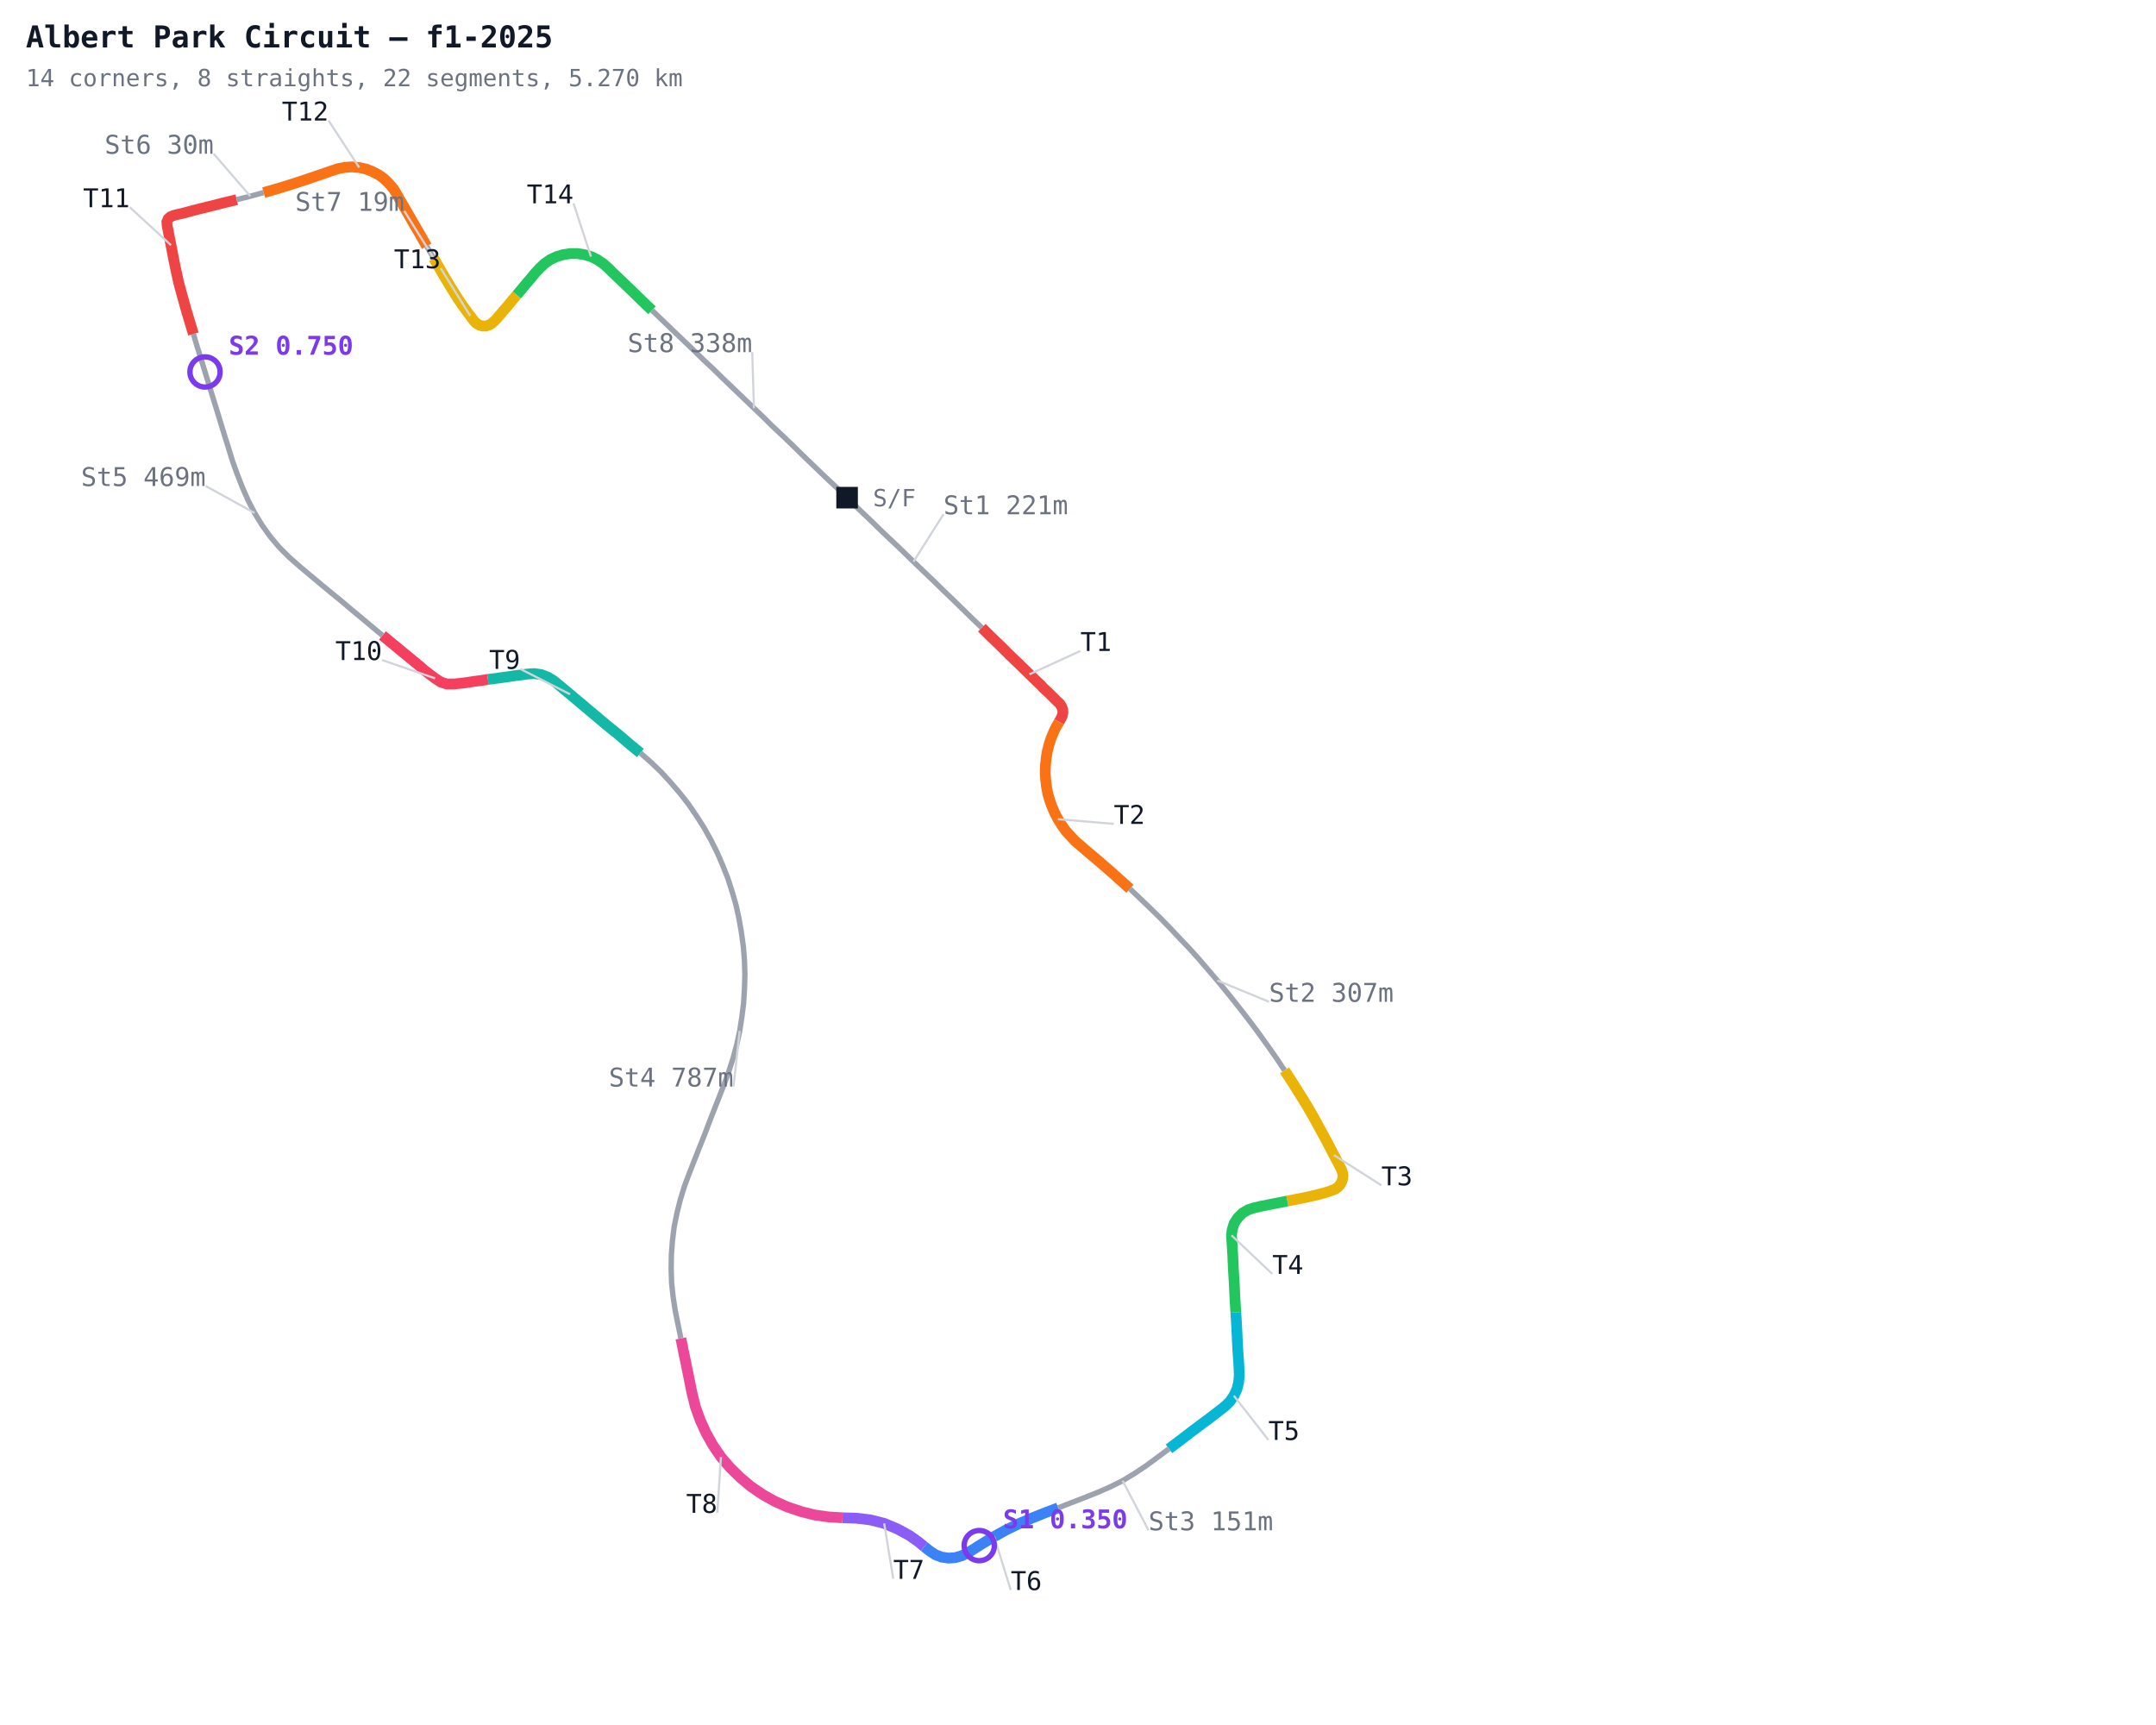
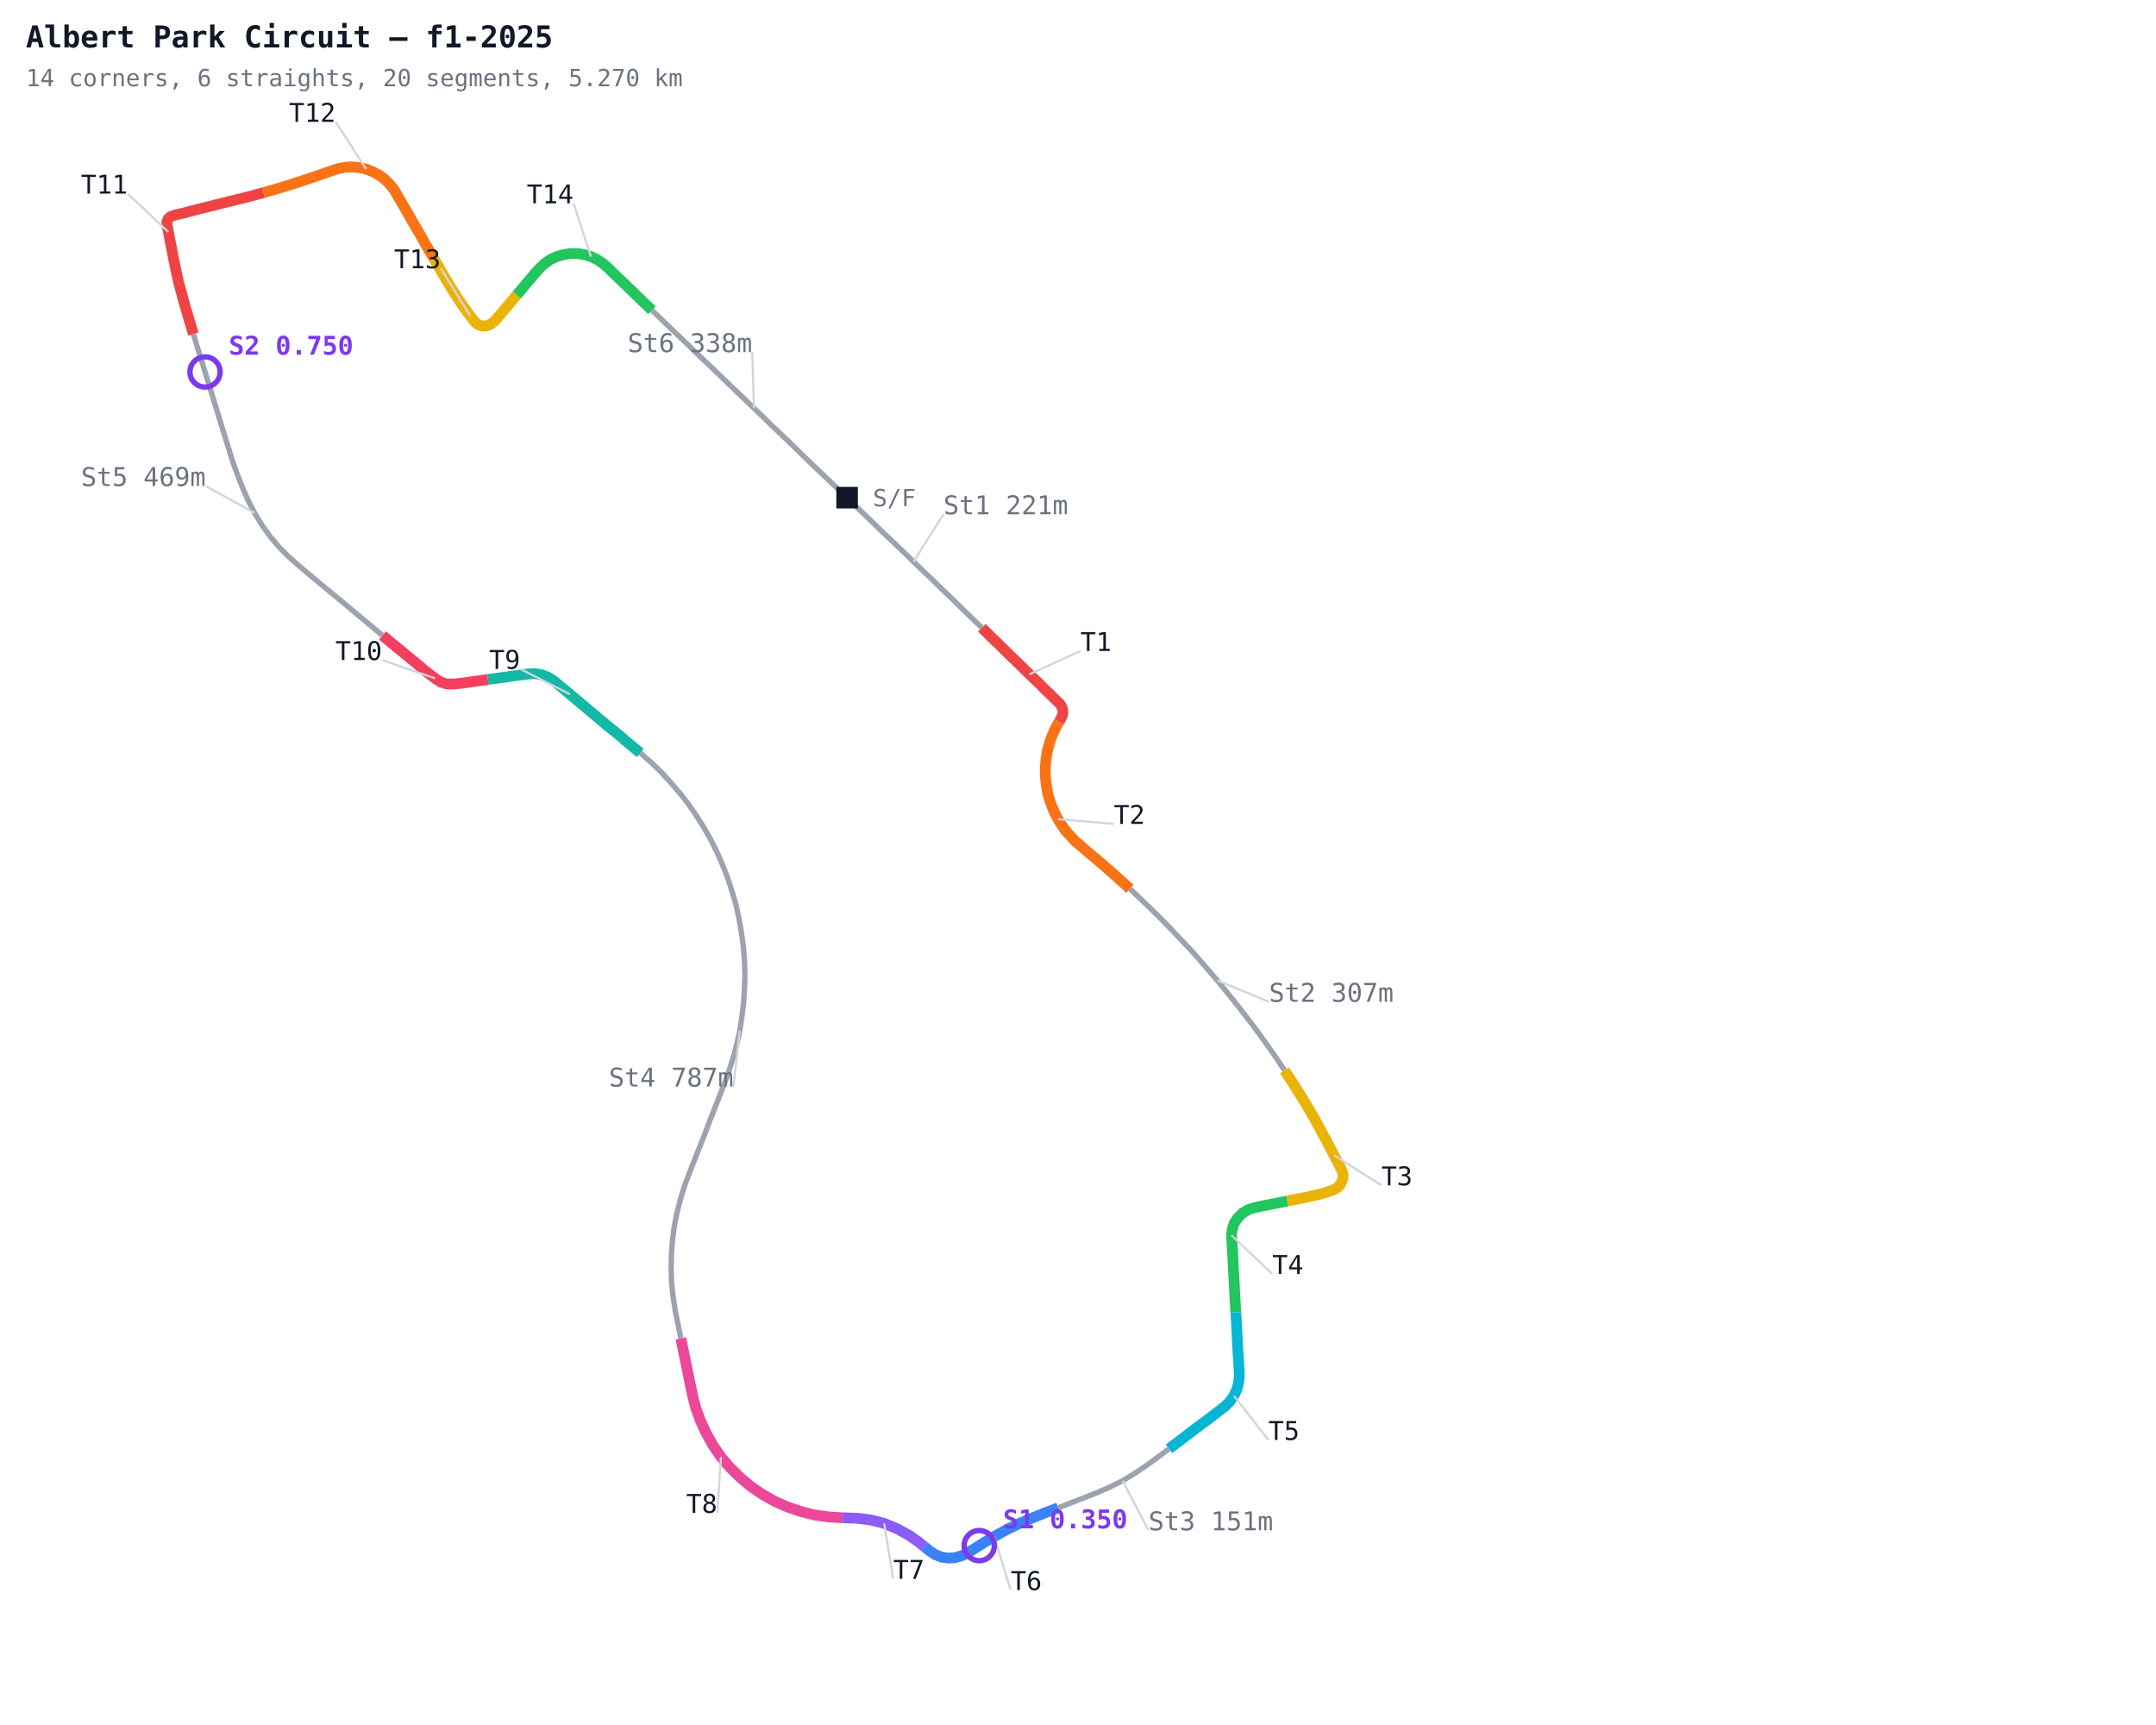
<svg xmlns="http://www.w3.org/2000/svg" width="1000" height="800" viewBox="0 0 1000 800">
  <defs>
    <style>
      .name { font-family: monospace; font-size: 12px; }
      .sector { font-family: monospace; font-size: 12px; fill: #7c3aed; font-weight: bold; }
      .title { font-family: monospace; font-size: 14px; fill: #111827; font-weight: bold; }
      .sub { font-family: monospace; font-size: 11px; fill: #6b7280; }
    </style>
  </defs>
  <rect width="1000" height="800" fill="#ffffff" />
  <polyline fill="none" stroke="#9ca3af" stroke-width="2.5" points="392.9,230.8 395.7,233.6 400.4,238.1 404.7,242.2 409.5,246.9 414.4,251.5 418.7,255.6 423.7,260.5 428.3,264.9 432.8,269.2 437.5,273.8 442.1,278.2 446.4,282.4 450.7,286.6 455.4,291.1" />
  <polyline fill="none" stroke="#ef4444" stroke-width="5" points="455.4,291.1 459.6,295.3 463.9,299.4 468.1,303.6 472.8,308.1 477.5,312.7 481.0,316.1 482.6,317.6 484.0,319.1 485.5,320.5 486.8,321.7 488.0,322.9 489.2,324.1 490.2,325.1 491.5,326.3 492.3,327.5 492.9,329.0 493.0,330.5 492.7,332.0 492.0,333.4 491.2,334.8" />
  <polyline fill="none" stroke="#f97316" stroke-width="5" points="491.2,334.8 490.2,336.5 489.3,338.2 488.5,340.0 487.5,342.4 486.5,345.5 485.7,348.7 485.2,351.9 484.9,355.1 484.8,358.4 485.0,361.6 485.4,364.9 486.0,368.1 486.9,371.2 487.9,374.0 489.2,377.0 490.7,379.9 492.4,382.6 494.3,385.3 496.5,387.7 498.7,390.1 501.2,392.2 503.6,394.3 506.1,396.4 509.4,399.2 514.4,403.5 519.2,407.8 524.1,412.2" />
  <polyline fill="none" stroke="#9ca3af" stroke-width="2.5" points="524.1,412.2 528.8,416.7 533.5,421.2 538.2,425.8 542.7,430.4 547.2,435.2 551.7,439.9 556.1,444.8 560.3,449.7 564.6,454.7 568.7,459.7 572.8,464.8 576.8,469.9 580.8,475.1 584.7,480.4 588.5,485.7 592.2,491.0 595.8,496.4" />
  <polyline fill="none" stroke="#eab308" stroke-width="5" points="595.8,496.4 599.4,501.9 602.8,507.3 606.2,512.8 609.5,518.5 612.6,524.2 615.7,529.9 618.7,535.7 619.9,537.9 620.6,539.3 621.3,540.6 622.0,542.0 622.6,543.5 622.9,545.0 622.8,546.6 622.3,548.1 621.5,549.5 620.5,550.6 619.2,551.5 617.7,552.1 616.2,552.6 614.7,553.1 613.2,553.5 611.7,553.9 610.2,554.3 608.7,554.6 607.1,555.0 605.2,555.4 603.2,555.8 600.1,556.4 597.1,557.0" />
  <polyline fill="none" stroke="#22c55e" stroke-width="5" points="597.1,557.0 594.1,557.6 591.0,558.2 588.0,558.8 584.9,559.4 581.9,560.1 579.0,561.0 576.3,562.6 574.1,564.8 572.4,567.4 571.5,570.4 571.2,572.9 571.4,576.0 571.6,579.1 571.8,582.6 572.1,589.1 572.5,595.6 572.8,602.1 573.2,608.6" />
  <polyline fill="none" stroke="#06b6d4" stroke-width="5" points="573.2,608.6 573.6,615.1 573.9,621.6 574.2,627.1 574.5,631.4 574.7,634.7 574.8,637.9 574.5,641.2 573.7,644.3 572.3,647.3 570.5,649.9 568.2,652.2 565.6,654.2 563.0,656.2 560.4,658.2 557.8,660.1 552.6,664.0 547.4,668.0 542.2,671.9" />
  <polyline fill="none" stroke="#9ca3af" stroke-width="2.5" points="542.2,671.9 537.0,675.8 531.7,679.7 526.3,683.3 520.7,686.7 514.9,689.6 508.9,692.2 502.9,694.6 496.9,696.9 490.8,699.3" />
  <polyline fill="none" stroke="#3b82f6" stroke-width="5" points="490.8,699.3 484.7,701.6 478.7,704.0 472.7,706.6 466.9,709.4 461.1,712.6 457.1,715.0 454.2,716.8 451.5,718.5 448.8,720.2 446.1,721.5 443.0,722.4 439.9,722.6 436.6,722.1 433.8,721.0 431.1,719.2 428.7,717.3" />
  <polyline fill="none" stroke="#8b5cf6" stroke-width="5" points="428.7,717.3 425.9,715.0 421.8,712.1 416.1,709.0 410.1,706.5 403.8,704.9 397.3,704.1 390.8,703.9" />
  <polyline fill="none" stroke="#ec4899" stroke-width="5" points="390.8,703.9 384.3,703.5 377.8,702.6 371.5,701.0 365.3,698.9 359.4,696.3 353.7,693.1 348.3,689.4 343.3,685.2 338.6,680.6 334.4,675.7 330.7,670.3 327.5,664.6 324.8,658.7 322.6,652.6 321.0,646.2 319.7,639.8 318.4,633.4 317.1,627.1 315.8,620.7" />
  <polyline fill="none" stroke="#9ca3af" stroke-width="2.5" points="315.8,620.7 314.5,614.3 313.2,607.9 312.2,601.4 311.5,594.9 311.3,588.4 311.4,581.9 311.9,575.4 312.7,568.9 314.0,562.5 315.6,556.2 317.5,550.0 319.6,544.4 322.0,538.3 324.4,532.2 326.8,526.2 329.1,520.1 331.5,514.0 333.9,507.9 336.2,502.0 338.2,496.4 340.0,490.8 341.7,484.5 343.1,478.1 344.1,471.6 344.9,465.2 345.3,458.7 345.5,452.1 345.3,445.6 344.8,439.1 343.9,432.6 342.8,426.2 341.4,419.8 339.6,413.6 337.6,407.4 335.2,401.3 332.6,395.3 329.7,389.5 326.5,383.8 323.0,378.3 319.3,372.9 315.3,367.8 311.0,362.8 306.6,358.0 301.9,353.5 297.0,349.2" />
  <polyline fill="none" stroke="#14b8a6" stroke-width="5" points="297.0,349.2 291.9,345.0 287.0,340.8 281.9,336.7 276.9,332.5 271.9,328.3 268.0,325.0 264.4,322.0 261.9,319.9 259.5,317.9 256.8,315.7 254.2,314.1 251.2,312.9 247.9,312.4 244.7,312.6 241.8,313.0 238.5,313.4 235.3,313.9 232.3,314.3 229.3,314.7 226.3,315.1" />
  <polyline fill="none" stroke="#f43f5e" stroke-width="5" points="226.3,315.1 223.1,315.6 220.0,316.0 216.8,316.5 213.7,316.9 210.6,317.2 207.2,317.2 204.4,316.3 201.8,314.6 199.4,312.8 196.8,310.8 194.4,308.7 191.6,306.4 186.6,302.3 182.0,298.5 177.4,294.7" />
  <polyline fill="none" stroke="#9ca3af" stroke-width="2.5" points="177.4,294.7 172.6,290.7 167.7,286.6 163.0,282.7 158.4,278.8 153.5,274.8 148.9,271.0 144.0,266.9 139.0,262.7 134.1,258.4 129.5,253.8 125.3,248.8 121.5,243.5 118.1,237.9 115.1,232.1 112.5,226.2 110.1,220.1 107.9,214.0 106.0,207.8 104.2,202.1 102.3,195.9 100.5,190.0 98.7,184.2 96.9,178.3 95.1,172.5 93.3,166.6 91.5,160.9 89.7,154.9" />
-   <polyline fill="none" stroke="#ef4444" stroke-width="5" points="89.7,154.9 87.9,148.9 86.2,143.2 84.6,137.4 82.9,131.2 81.5,124.8 80.3,118.9 79.8,116.2 79.3,113.7 78.8,111.2 78.4,109.1 78.1,107.6 77.8,106.0 77.5,104.5 77.4,102.9 78.0,101.5 79.1,100.5 80.6,99.9 82.1,99.5 83.6,99.2 85.2,98.8 86.7,98.4 88.2,98.0 89.7,97.6 93.2,96.7 97.3,95.7 103.6,94.1 109.8,92.6" />
-   <polyline fill="none" stroke="#9ca3af" stroke-width="2.5" points="109.8,92.6 116.1,91.0 122.3,89.3" />
-   <polyline fill="none" stroke="#f97316" stroke-width="5" points="122.3,89.3 128.0,87.7 134.2,85.8 140.4,83.8 146.6,81.7 150.4,80.4 153.8,79.2 156.9,78.2 160.1,77.6 163.3,77.4 166.6,77.7 169.8,78.4 172.8,79.6 175.7,81.1 178.3,83.0 180.6,85.3 182.7,87.8 184.2,90.4 186.0,93.5 188.5,97.8 191.7,103.4 194.7,108.5 197.9,114.2" />
-   <polyline fill="none" stroke="#9ca3af" stroke-width="2.5" points="197.9,114.2 201.2,119.8" />
+   <polyline fill="none" stroke="#ef4444" stroke-width="5" points="89.7,154.9 87.9,148.9 86.2,143.2 84.6,137.4 82.9,131.2 81.5,124.8 80.3,118.9 79.8,116.2 79.3,113.7 78.8,111.2 78.4,109.1 78.1,107.6 77.8,106.0 77.5,104.5 77.4,102.9 78.0,101.5 79.1,100.5 80.6,99.9 82.1,99.5 83.6,99.2 85.2,98.8 86.7,98.4 88.2,98.0 89.7,97.6 93.2,96.7 97.3,95.7 103.6,94.1 109.8,92.6 116.1,91.0 122.3,89.3" />
+   <polyline fill="none" stroke="#f97316" stroke-width="5" points="122.3,89.3 128.0,87.7 134.2,85.8 140.4,83.8 146.6,81.7 150.4,80.4 153.8,79.2 156.9,78.2 160.1,77.6 163.3,77.4 166.6,77.7 169.8,78.4 172.8,79.6 175.7,81.1 178.3,83.0 180.6,85.3 182.7,87.8 184.2,90.4 186.0,93.5 188.5,97.8 191.7,103.4 194.7,108.5 197.9,114.2 201.2,119.8" />
  <polyline fill="none" stroke="#eab308" stroke-width="5" points="201.2,119.8 202.8,122.6 204.2,125.0 205.8,127.8 207.5,130.6 209.3,133.6 210.9,136.1 212.6,138.8 214.1,141.0 215.2,142.6 216.2,143.9 217.1,145.2 218.1,146.5 219.0,147.7 219.9,148.9 221.0,150.0 222.4,150.8 223.9,151.2 225.4,151.2 226.9,150.7 228.2,149.9 229.3,148.9 230.4,147.8 231.4,146.6 233.0,144.7 235.1,142.3 237.3,139.6 239.7,136.8" />
  <polyline fill="none" stroke="#22c55e" stroke-width="5" points="239.7,136.8 242.0,134.1 244.2,131.4 246.3,129.0 248.0,126.9 250.2,124.5 252.5,122.3 255.2,120.4 258.2,119.0 261.3,118.1 264.5,117.6 267.8,117.6 271.0,118.1 274.1,119.0 277.0,120.4 279.7,122.2 282.2,124.4 283.9,126.1 286.3,128.4 288.6,130.6 293.3,135.1 298.0,139.7 302.4,143.9" />
  <polyline fill="none" stroke="#9ca3af" stroke-width="2.5" points="302.4,143.9 307.4,148.7 312.4,153.5 316.9,157.8 321.9,162.6 326.2,166.8 330.6,170.9 335.4,175.6 339.8,179.8 344.8,184.6 349.7,189.3 354.1,193.5 357.9,197.3 362.6,201.7 367.6,206.5 372.8,211.6 378.1,216.7 383.1,221.5 387.8,225.9 391.3,229.3" />
  <line x1="423.7" y1="260.5" x2="437.6" y2="238.5" stroke="#d1d5db" stroke-width="1" />
  <text x="437.6" y="238.5" text-anchor="start" class="name" fill="#6b7280">St1 221m</text>
  <line x1="477.5" y1="312.7" x2="501.1" y2="301.9" stroke="#d1d5db" stroke-width="1" />
  <text x="501.1" y="301.9" text-anchor="start" class="name" fill="#111827">T1</text>
  <line x1="490.7" y1="379.9" x2="516.6" y2="382.1" stroke="#d1d5db" stroke-width="1" />
  <text x="516.6" y="382.1" text-anchor="start" class="name" fill="#111827">T2</text>
  <line x1="564.6" y1="454.7" x2="588.6" y2="464.6" stroke="#d1d5db" stroke-width="1" />
  <text x="588.6" y="464.6" text-anchor="start" class="name" fill="#6b7280">St2 307m</text>
  <line x1="618.7" y1="535.7" x2="640.7" y2="549.7" stroke="#d1d5db" stroke-width="1" />
  <text x="640.7" y="549.7" text-anchor="start" class="name" fill="#111827">T3</text>
  <line x1="571.2" y1="572.9" x2="590.1" y2="590.8" stroke="#d1d5db" stroke-width="1" />
  <text x="590.1" y="590.8" text-anchor="start" class="name" fill="#111827">T4</text>
  <line x1="572.3" y1="647.3" x2="588.3" y2="667.8" stroke="#d1d5db" stroke-width="1" />
  <text x="588.3" y="667.8" text-anchor="start" class="name" fill="#111827">T5</text>
  <line x1="520.7" y1="686.7" x2="532.7" y2="709.7" stroke="#d1d5db" stroke-width="1" />
  <text x="532.7" y="709.7" text-anchor="start" class="name" fill="#6b7280">St3 151m</text>
  <line x1="461.1" y1="712.6" x2="468.8" y2="737.4" stroke="#d1d5db" stroke-width="1" />
  <text x="468.8" y="737.4" text-anchor="start" class="name" fill="#111827">T6</text>
  <line x1="410.1" y1="706.5" x2="414.3" y2="732.2" stroke="#d1d5db" stroke-width="1" />
  <text x="414.3" y="732.2" text-anchor="start" class="name" fill="#111827">T7</text>
  <line x1="334.4" y1="675.7" x2="332.7" y2="701.6" stroke="#d1d5db" stroke-width="1" />
  <text x="332.7" y="701.6" text-anchor="end" class="name" fill="#111827">T8</text>
  <line x1="343.1" y1="478.1" x2="340.2" y2="503.9" stroke="#d1d5db" stroke-width="1" />
  <text x="340.2" y="503.9" text-anchor="end" class="name" fill="#6b7280">St4 787m</text>
  <line x1="264.4" y1="322.0" x2="241.3" y2="310.2" stroke="#d1d5db" stroke-width="1" />
  <text x="241.3" y="310.2" text-anchor="end" class="name" fill="#111827">T9</text>
  <line x1="201.8" y1="314.6" x2="177.2" y2="306.1" stroke="#d1d5db" stroke-width="1" />
  <text x="177.2" y="306.1" text-anchor="end" class="name" fill="#111827">T10</text>
  <line x1="118.1" y1="237.9" x2="95.4" y2="225.4" stroke="#d1d5db" stroke-width="1" />
  <text x="95.4" y="225.4" text-anchor="end" class="name" fill="#6b7280">St5 469m</text>
-   <line x1="79.3" y1="113.7" x2="60.2" y2="96.1" stroke="#d1d5db" stroke-width="1" />
-   <text x="60.2" y="96.1" text-anchor="end" class="name" fill="#111827">T11</text>
-   <line x1="116.1" y1="91.0" x2="99.1" y2="71.3" stroke="#d1d5db" stroke-width="1" />
-   <text x="99.1" y="71.3" text-anchor="end" class="name" fill="#6b7280">St6 30m</text>
-   <line x1="166.6" y1="77.7" x2="152.4" y2="55.9" stroke="#d1d5db" stroke-width="1" />
-   <text x="152.4" y="55.9" text-anchor="end" class="name" fill="#111827">T12</text>
-   <line x1="201.2" y1="119.8" x2="187.5" y2="97.8" stroke="#d1d5db" stroke-width="1" />
-   <text x="187.5" y="97.8" text-anchor="end" class="name" fill="#6b7280">St7 19m</text>
+   <line x1="78.1" y1="107.6" x2="59.2" y2="89.8" stroke="#d1d5db" stroke-width="1" />
+   <text x="59.2" y="89.8" text-anchor="end" class="name" fill="#111827">T11</text>
+   <line x1="169.8" y1="78.4" x2="155.7" y2="56.5" stroke="#d1d5db" stroke-width="1" />
+   <text x="155.7" y="56.5" text-anchor="end" class="name" fill="#111827">T12</text>
  <line x1="218.1" y1="146.5" x2="204.4" y2="124.4" stroke="#d1d5db" stroke-width="1" />
  <text x="204.4" y="124.4" text-anchor="end" class="name" fill="#111827">T13</text>
  <line x1="274.1" y1="119.0" x2="266.0" y2="94.3" stroke="#d1d5db" stroke-width="1" />
  <text x="266.0" y="94.3" text-anchor="end" class="name" fill="#111827">T14</text>
  <line x1="349.7" y1="189.3" x2="348.9" y2="163.3" stroke="#d1d5db" stroke-width="1" />
-   <text x="348.9" y="163.3" text-anchor="end" class="name" fill="#6b7280">St8 338m</text>
+   <text x="348.9" y="163.3" text-anchor="end" class="name" fill="#6b7280">St6 338m</text>
  <circle cx="454.2" cy="716.8" r="7" fill="none" stroke="#7c3aed" stroke-width="2.5" />
  <text x="465.2" y="708.8" class="sector">S1 0.350</text>
  <circle cx="95.1" cy="172.5" r="7" fill="none" stroke="#7c3aed" stroke-width="2.5" />
  <text x="106.1" y="164.5" class="sector">S2 0.750</text>
  <rect x="387.9" y="225.8" width="10" height="10" fill="#111827" />
  <text x="404.9" y="234.8" class="sub">S/F</text>
  <text class="title" x="12" y="22">Albert Park Circuit — f1-2025</text>
-   <text class="sub" x="12" y="40">14 corners, 8 straights, 22 segments, 5.270 km</text>
+   <text class="sub" x="12" y="40">14 corners, 6 straights, 20 segments, 5.270 km</text>
</svg>
